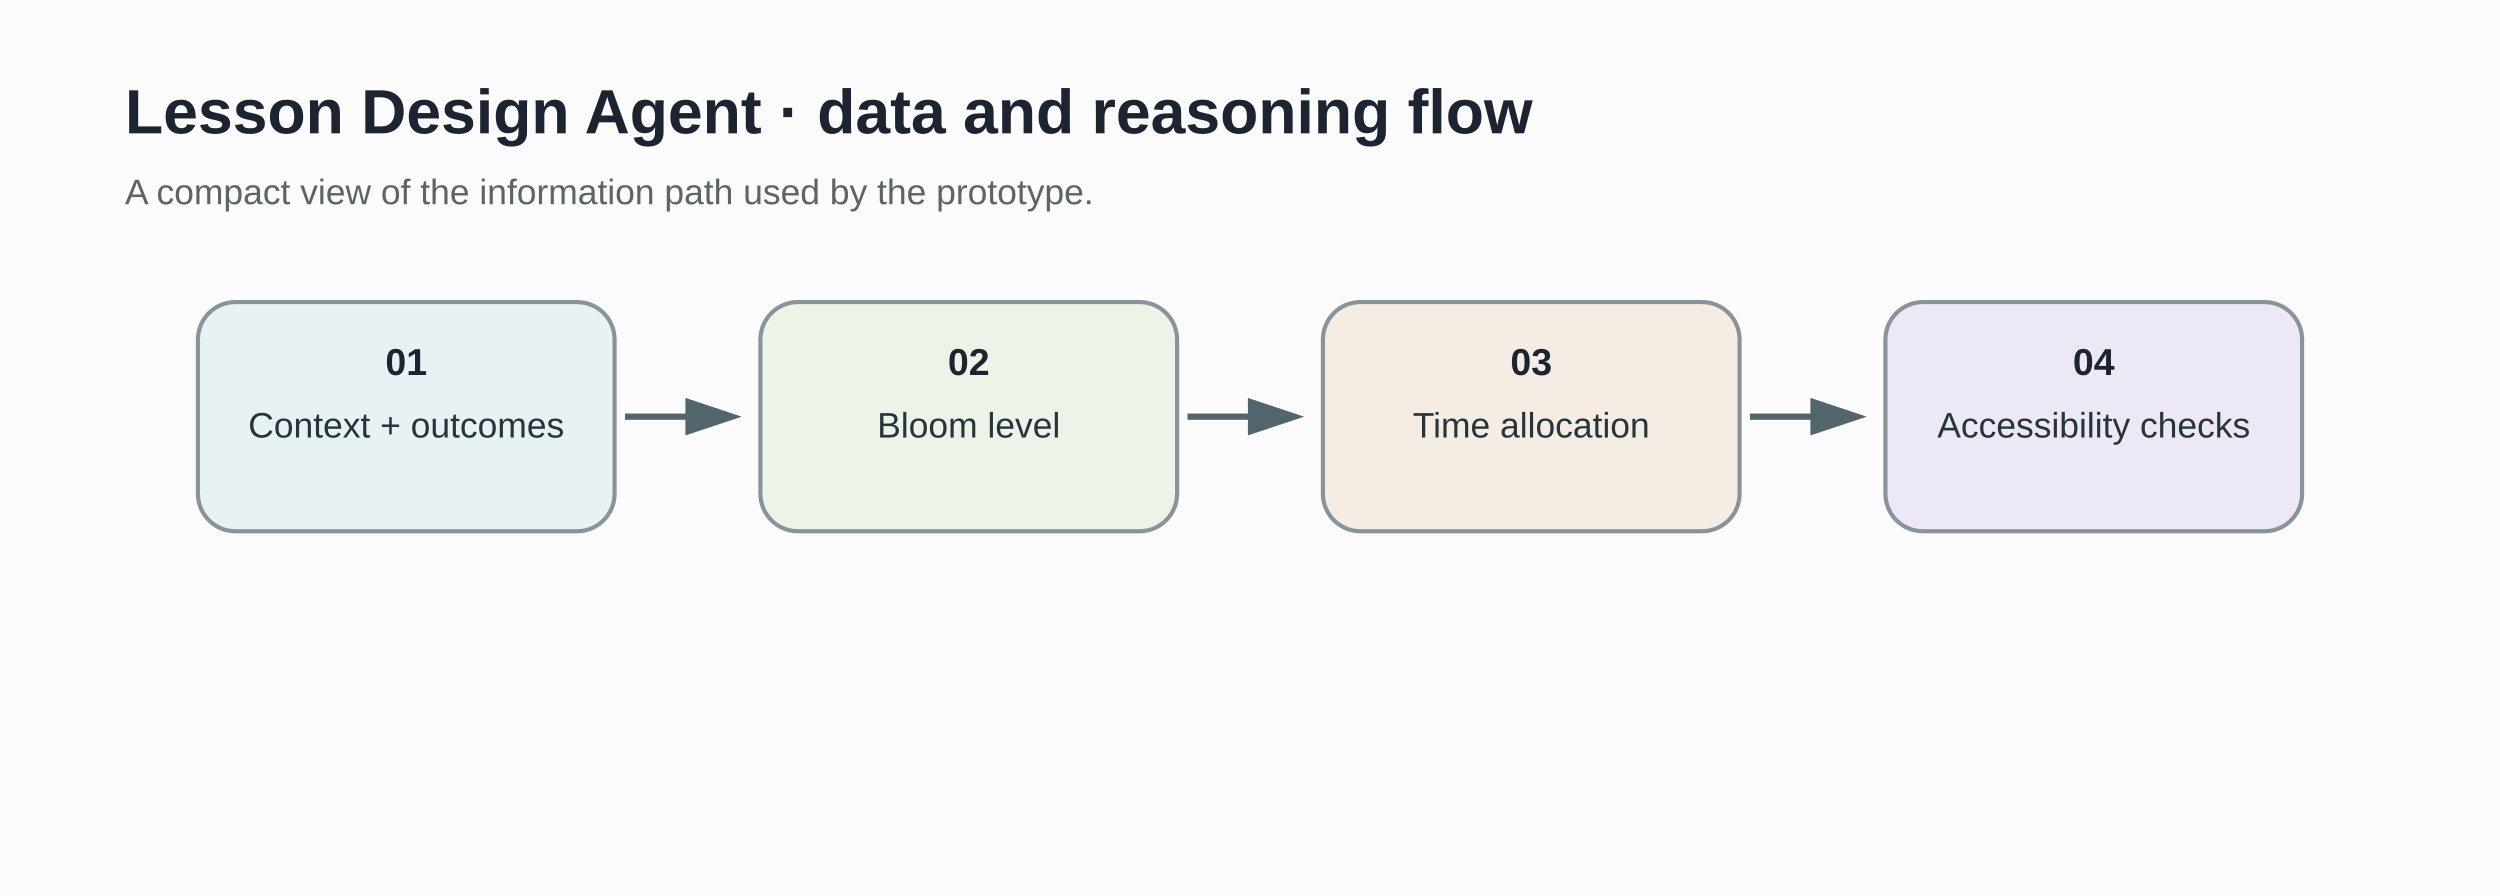
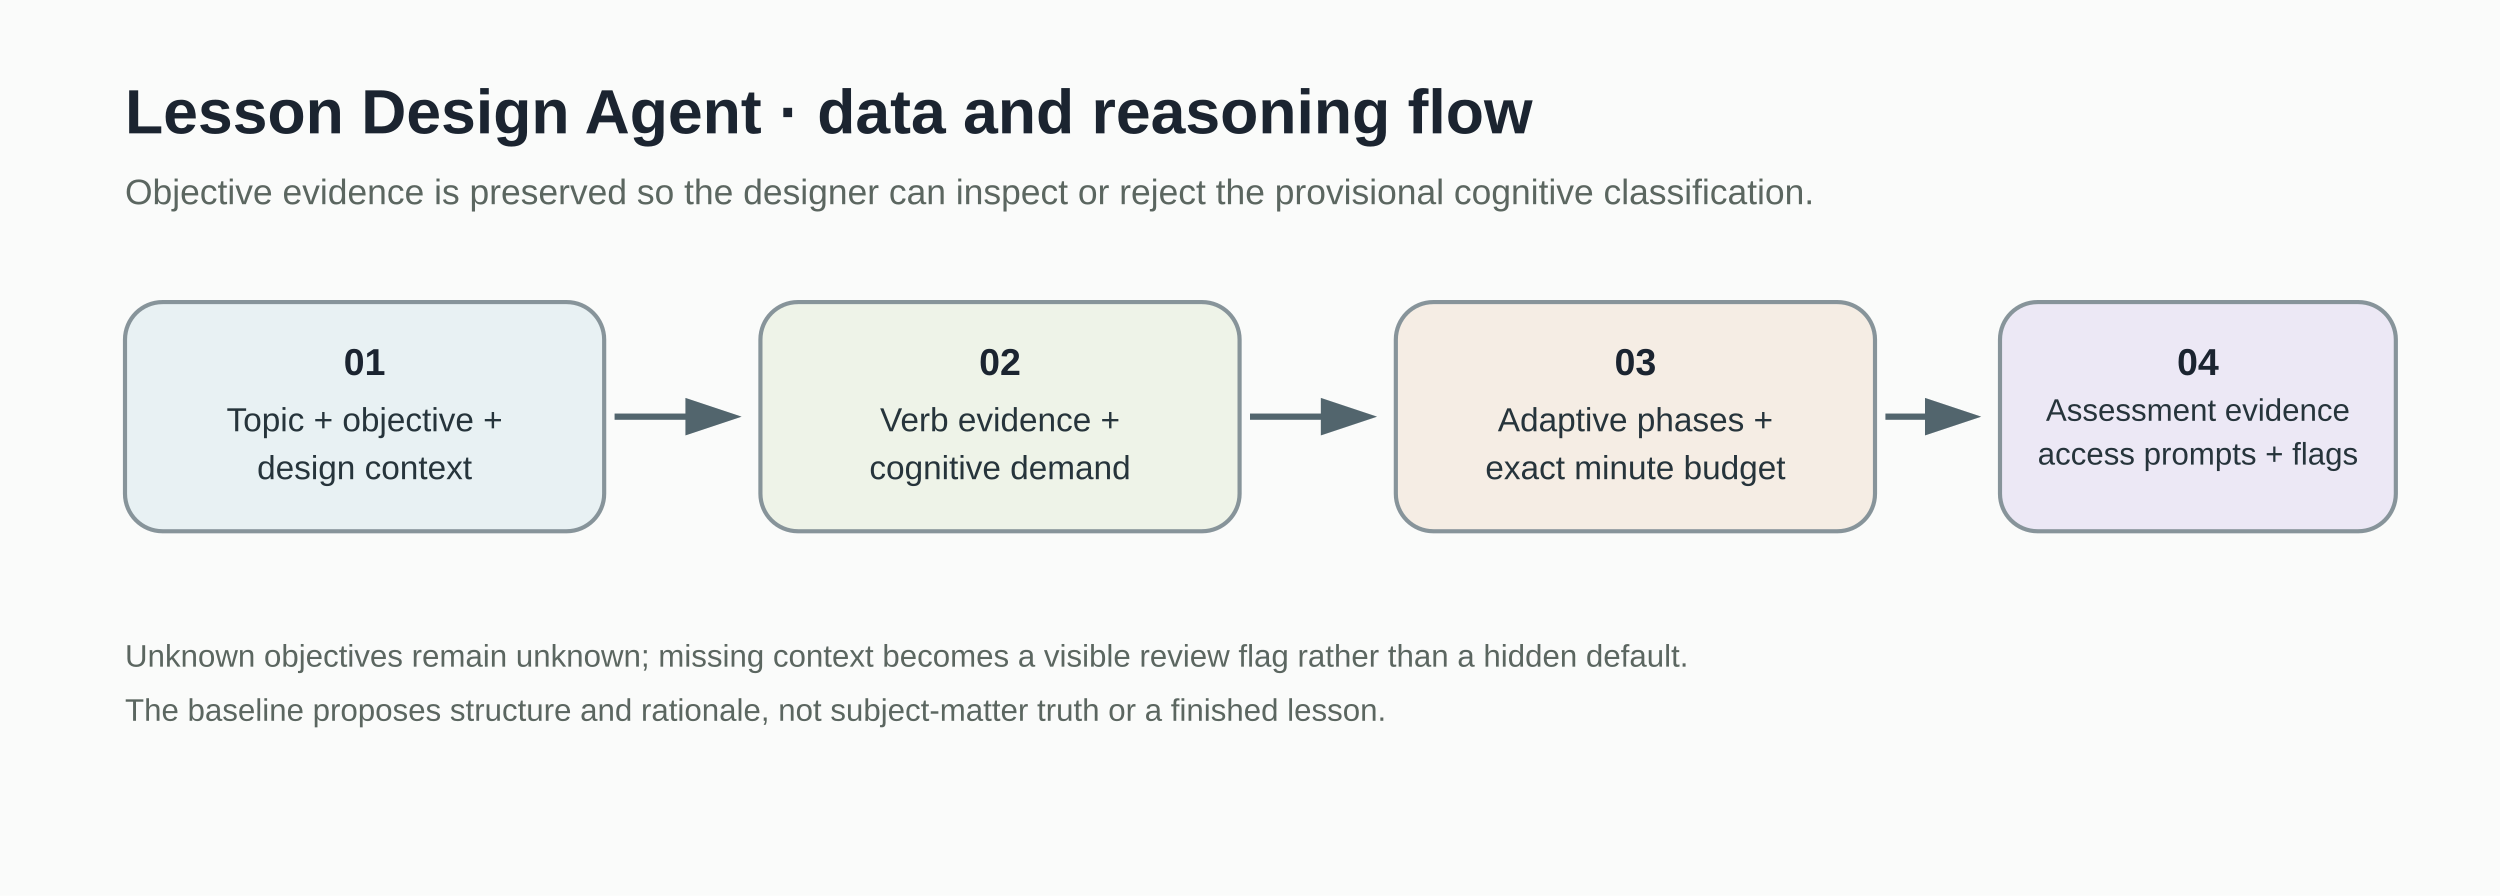
- <svg xmlns="http://www.w3.org/2000/svg" width="1200" height="430" viewBox="0 0 1200 430">
+ <svg xmlns="http://www.w3.org/2000/svg" width="1200" height="430" viewBox="0 0 1200 430" role="img" aria-labelledby="title desc">
  <defs>
    <marker id="arrow" markerWidth="10" markerHeight="10" refX="7" refY="3" orient="auto">
      <path d="M0,0 L0,6 L9,3 z" fill="#52656D" />
    </marker>
  </defs>
  <rect width="100%" height="100%" fill="#FAFBFA" />
  <text x="60" y="64" font-family="Arial, sans-serif" font-size="30" font-weight="700" fill="#1B2430">Lesson Design Agent · data and reasoning flow</text>
-   <text x="60" y="98" font-family="Arial, sans-serif" font-size="17" fill="#5B6660">A compact view of the information path used by the prototype.</text>
-   <rect x="95" y="145" width="200" height="110" rx="18" fill="#E8F1F3" stroke="#87949A" stroke-width="2" />
-   <text x="195" y="180" text-anchor="middle" font-family="Arial, sans-serif" font-size="18" font-weight="700" fill="#1B2430">01</text>
-   <text x="195" y="210" text-anchor="middle" font-family="Arial, sans-serif" font-size="17" fill="#26343B">Context + outcomes</text>
-   <line x1="300" y1="200" x2="350" y2="200" stroke="#52656D" stroke-width="3" marker-end="url(#arrow)" />
-   <rect x="365" y="145" width="200" height="110" rx="18" fill="#EEF3E8" stroke="#87949A" stroke-width="2" />
-   <text x="465" y="180" text-anchor="middle" font-family="Arial, sans-serif" font-size="18" font-weight="700" fill="#1B2430">02</text>
-   <text x="465" y="210" text-anchor="middle" font-family="Arial, sans-serif" font-size="17" fill="#26343B">Bloom level</text>
-   <line x1="570" y1="200" x2="620" y2="200" stroke="#52656D" stroke-width="3" marker-end="url(#arrow)" />
-   <rect x="635" y="145" width="200" height="110" rx="18" fill="#F5EDE4" stroke="#87949A" stroke-width="2" />
-   <text x="735" y="180" text-anchor="middle" font-family="Arial, sans-serif" font-size="18" font-weight="700" fill="#1B2430">03</text>
-   <text x="735" y="210" text-anchor="middle" font-family="Arial, sans-serif" font-size="17" fill="#26343B">Time allocation</text>
-   <line x1="840" y1="200" x2="890" y2="200" stroke="#52656D" stroke-width="3" marker-end="url(#arrow)" />
-   <rect x="905" y="145" width="200" height="110" rx="18" fill="#ECE8F5" stroke="#87949A" stroke-width="2" />
-   <text x="1005" y="180" text-anchor="middle" font-family="Arial, sans-serif" font-size="18" font-weight="700" fill="#1B2430">04</text>
-   <text x="1005" y="210" text-anchor="middle" font-family="Arial, sans-serif" font-size="17" fill="#26343B">Accessibility checks</text>
+   <text x="60" y="98" font-family="Arial, sans-serif" font-size="17" fill="#5B6660">Objective evidence is preserved so the designer can inspect or reject the provisional cognitive classification.</text>
+   <rect x="60" y="145" width="230" height="110" rx="18" fill="#E8F1F3" stroke="#87949A" stroke-width="2" />
+   <text x="175" y="180" text-anchor="middle" font-family="Arial" font-size="18" font-weight="700" fill="#1B2430">01</text>
+   <text x="175" y="207" text-anchor="middle" font-family="Arial" font-size="16" fill="#26343B">Topic + objective +</text>
+   <text x="175" y="230" text-anchor="middle" font-family="Arial" font-size="16" fill="#26343B">design context</text>
+   <line x1="295" y1="200" x2="350" y2="200" stroke="#52656D" stroke-width="3" marker-end="url(#arrow)" />
+   <rect x="365" y="145" width="230" height="110" rx="18" fill="#EEF3E8" stroke="#87949A" stroke-width="2" />
+   <text x="480" y="180" text-anchor="middle" font-family="Arial" font-size="18" font-weight="700" fill="#1B2430">02</text>
+   <text x="480" y="207" text-anchor="middle" font-family="Arial" font-size="16" fill="#26343B">Verb evidence +</text>
+   <text x="480" y="230" text-anchor="middle" font-family="Arial" font-size="16" fill="#26343B">cognitive demand</text>
+   <line x1="600" y1="200" x2="655" y2="200" stroke="#52656D" stroke-width="3" marker-end="url(#arrow)" />
+   <rect x="670" y="145" width="230" height="110" rx="18" fill="#F5EDE4" stroke="#87949A" stroke-width="2" />
+   <text x="785" y="180" text-anchor="middle" font-family="Arial" font-size="18" font-weight="700" fill="#1B2430">03</text>
+   <text x="785" y="207" text-anchor="middle" font-family="Arial" font-size="16" fill="#26343B">Adaptive phases +</text>
+   <text x="785" y="230" text-anchor="middle" font-family="Arial" font-size="16" fill="#26343B">exact minute budget</text>
+   <line x1="905" y1="200" x2="945" y2="200" stroke="#52656D" stroke-width="3" marker-end="url(#arrow)" />
+   <rect x="960" y="145" width="190" height="110" rx="18" fill="#ECE8F5" stroke="#87949A" stroke-width="2" />
+   <text x="1055" y="180" text-anchor="middle" font-family="Arial" font-size="18" font-weight="700" fill="#1B2430">04</text>
+   <text x="1055" y="202" text-anchor="middle" font-family="Arial" font-size="15" fill="#26343B">Assessment evidence</text>
+   <text x="1055" y="223" text-anchor="middle" font-family="Arial" font-size="15" fill="#26343B">access prompts + flags</text>
+   <text x="60" y="320" font-family="Arial" font-size="15" fill="#5B6660">Unknown objectives remain unknown; missing context becomes a visible review flag rather than a hidden default.</text>
+   <text x="60" y="346" font-family="Arial" font-size="15" fill="#5B6660">The baseline proposes structure and rationale, not subject-matter truth or a finished lesson.</text>
</svg>
